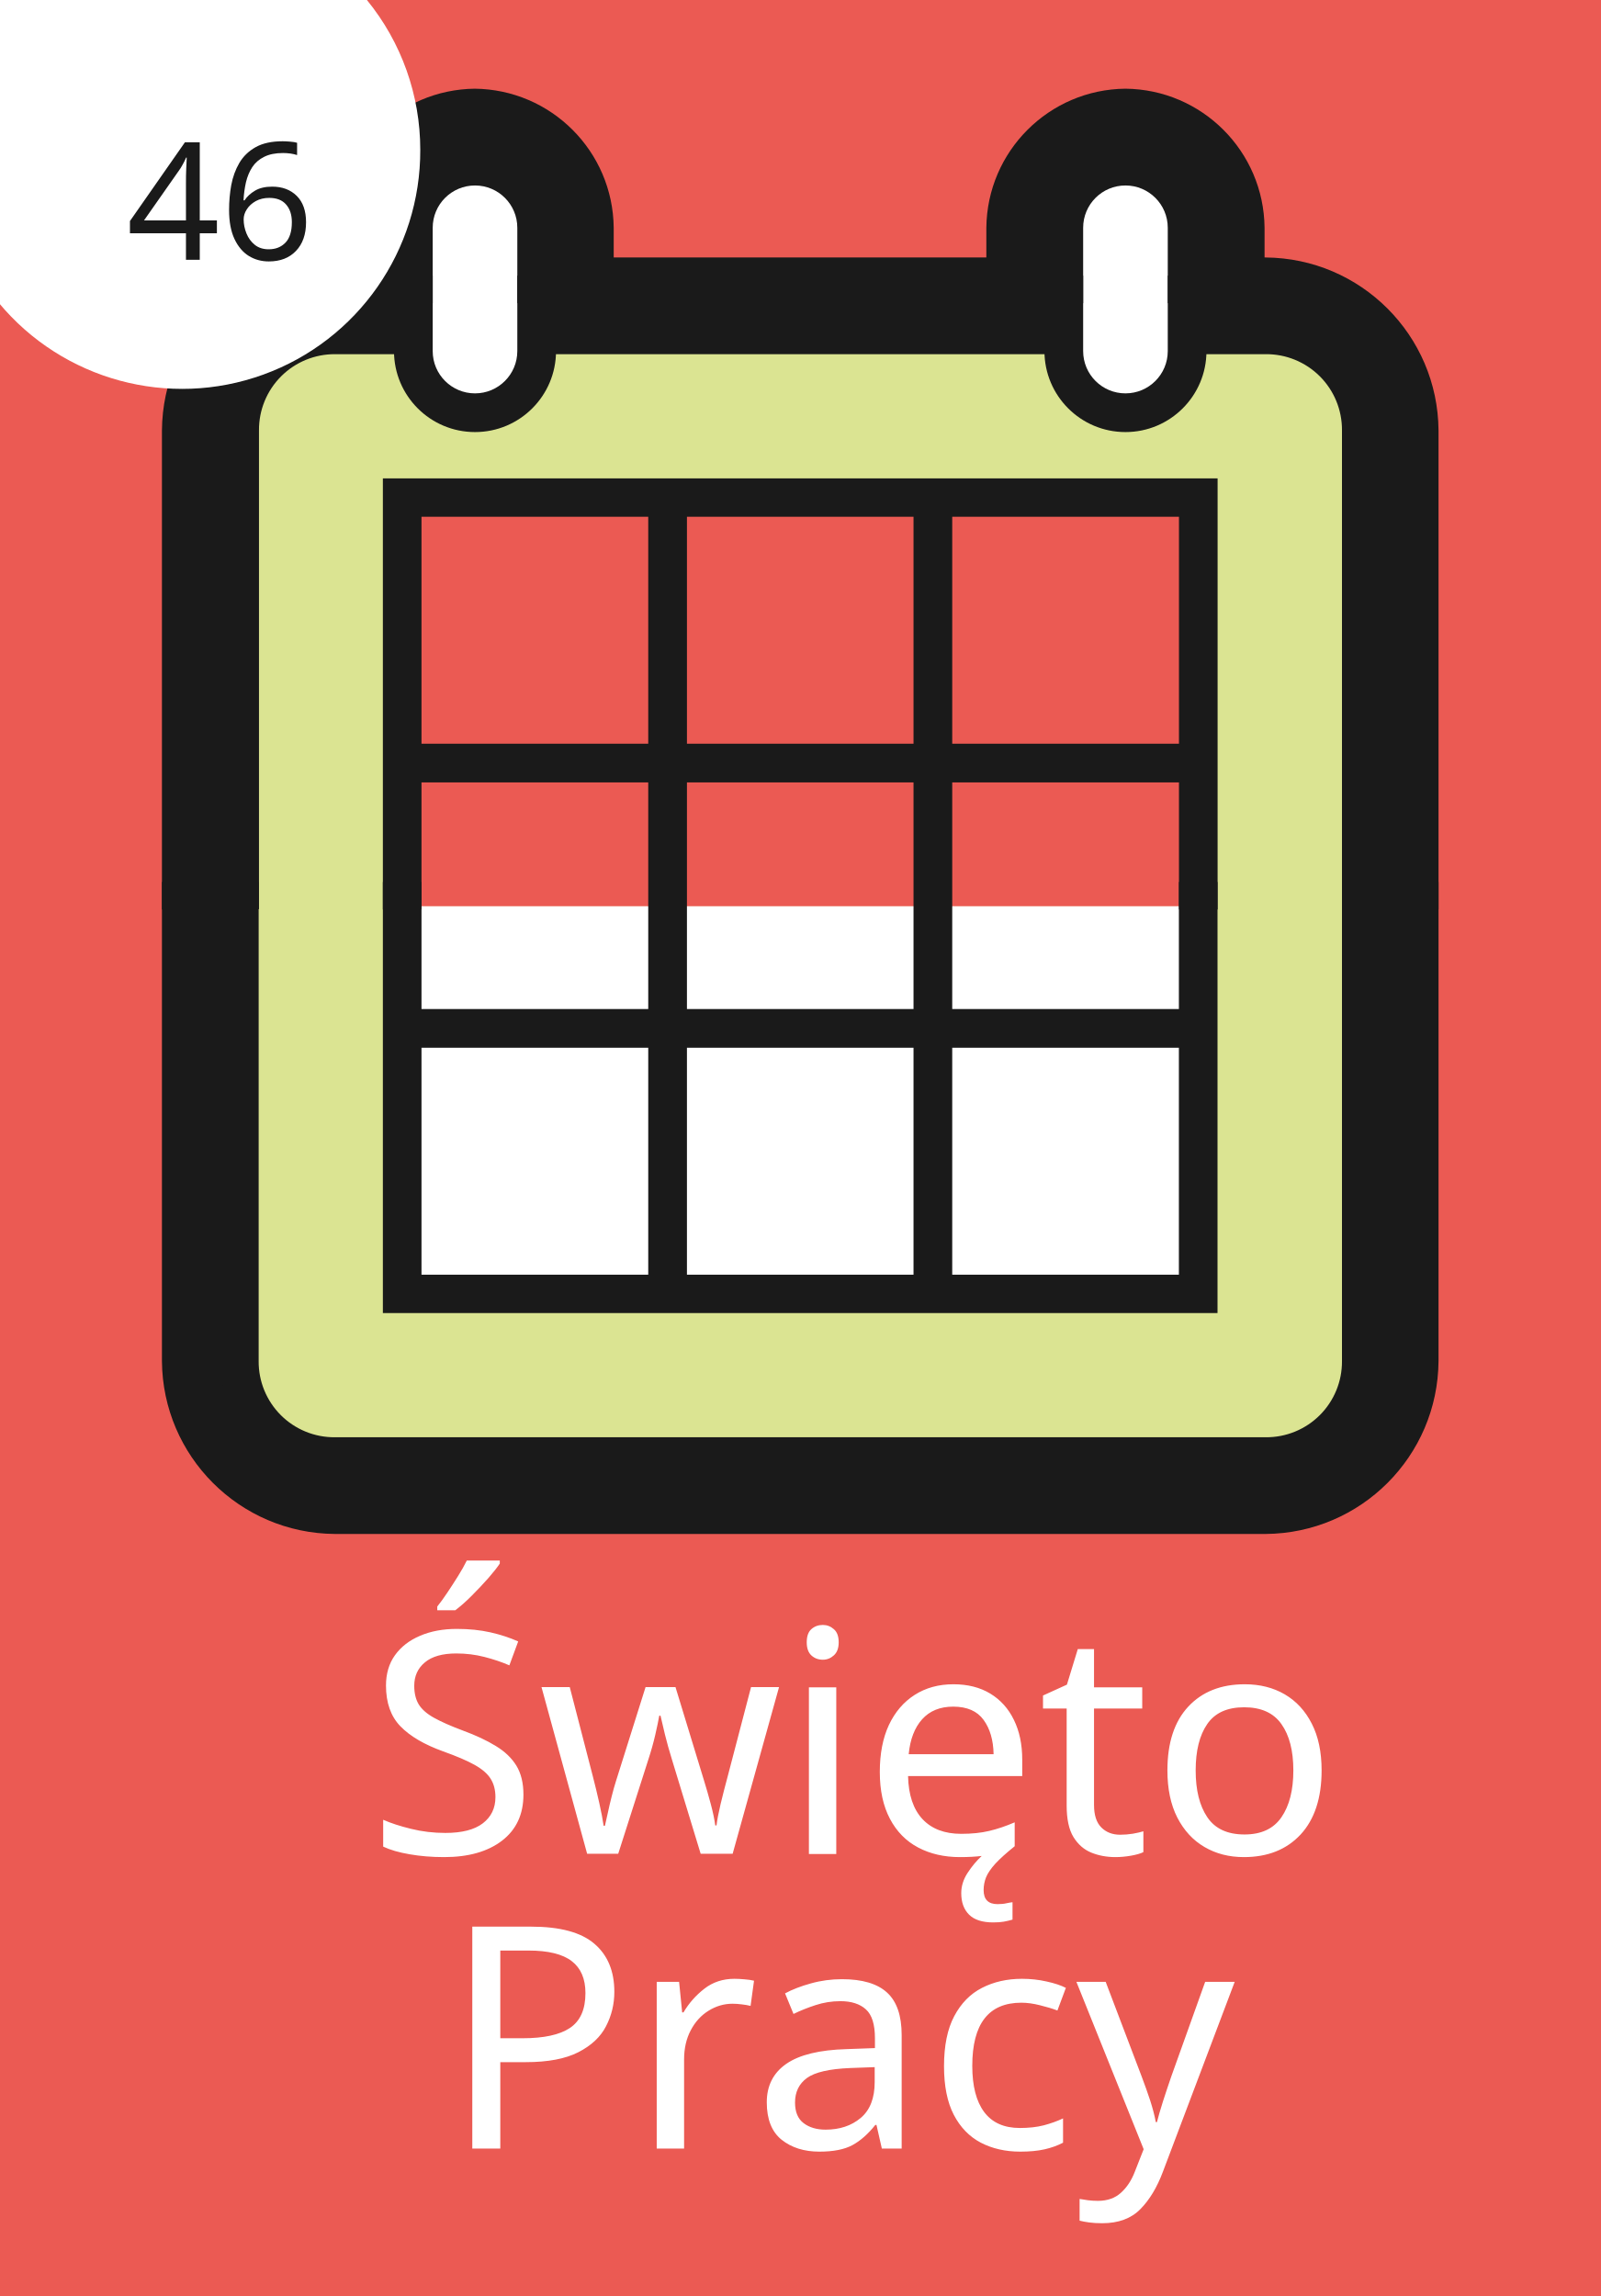
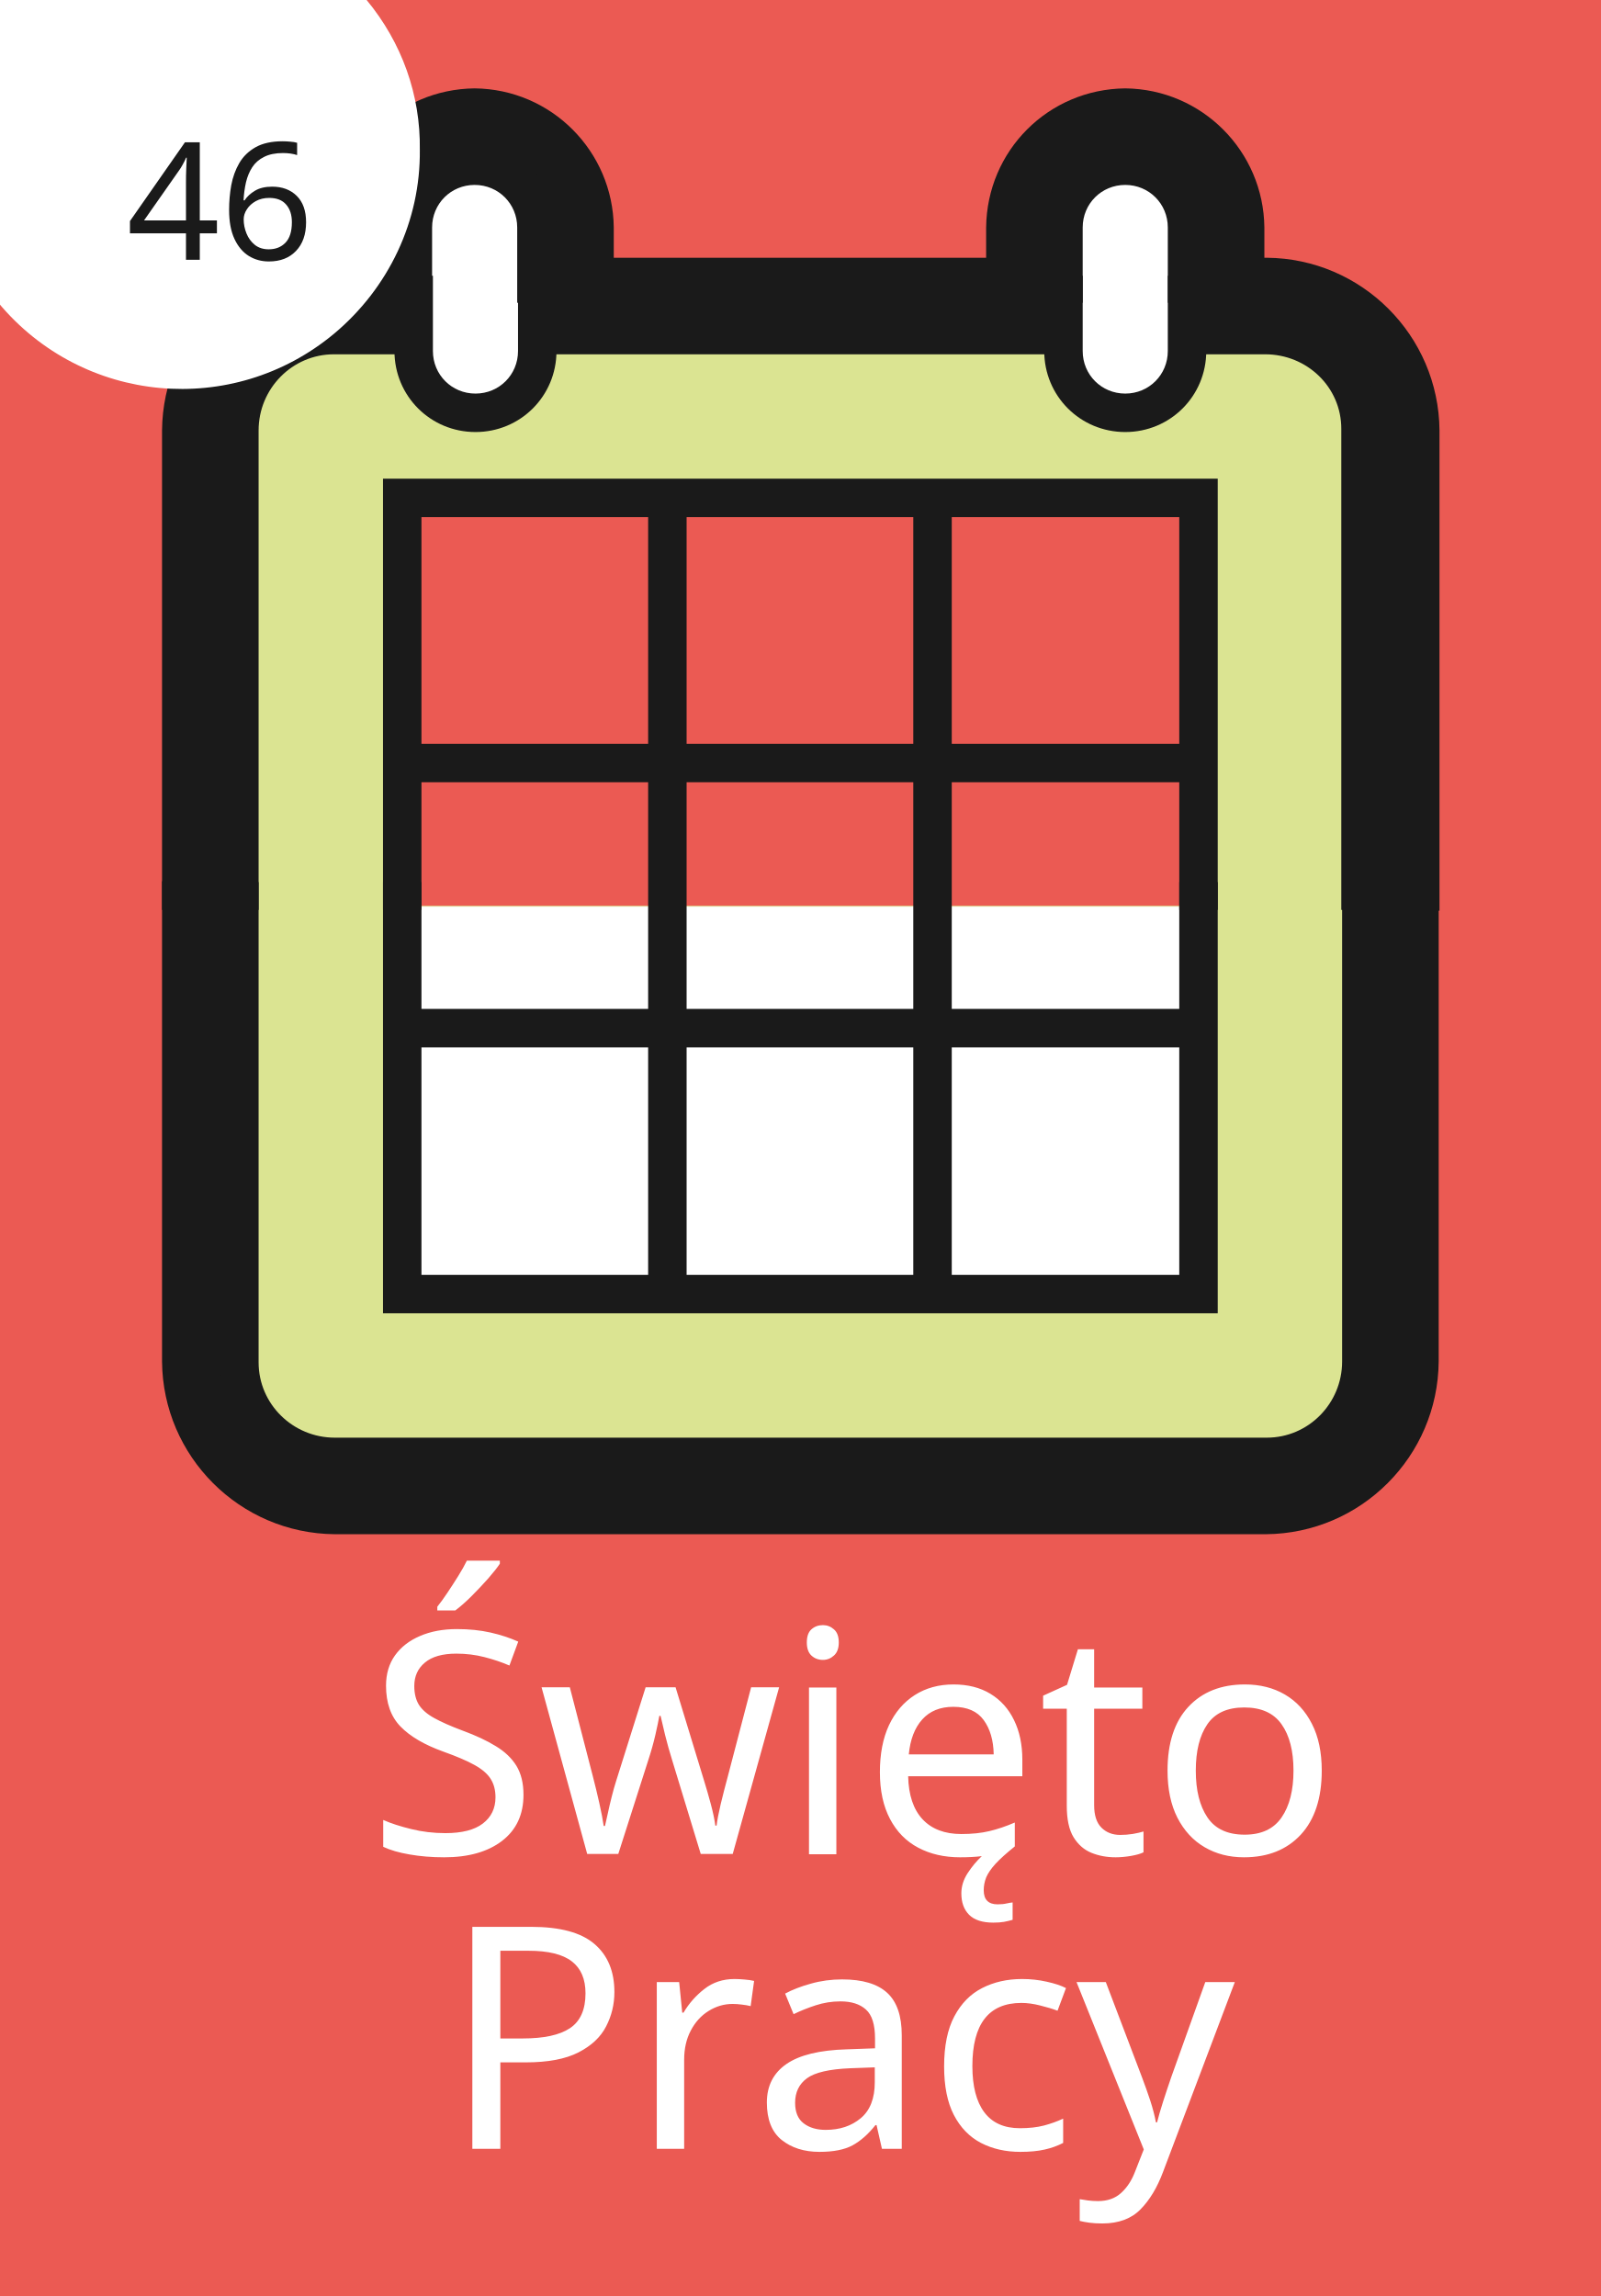
- <svg xmlns="http://www.w3.org/2000/svg" id="Слой_1" data-name="Слой 1" viewBox="0 0 195.59 280.63">
-   <defs>
-     <style>.cls-1{fill:#eb5a53;}.cls-2{font-size:38px;}.cls-2,.cls-5{fill:#fff;}.cls-2,.cls-6{font-family:Impact;}.cls-3,.cls-6{fill:#1a1a1a;}.cls-4{fill:#dbe492;}.cls-6{font-size:20px;}</style>
-   </defs>
-   <rect class="cls-1" x="-277.79" y="-2.94" width="488.06" height="289.71" />
-   <text class="cls-2" transform="translate(44.89 226.61)">Święto<tspan x="9.14" y="36">Pracy</tspan>
-   </text>
-   <path class="cls-3" d="M41.06,33.69v9.22a17,17,0,1,0,34,0V33.69Zm0,0" />
-   <path class="cls-3" d="M120.55,33.69v9.22a17,17,0,1,0,34,0V33.69Zm0,0" />
-   <path class="cls-3" d="M58.05,10.84a17.17,17.17,0,0,0-17,17v9.22H75V27.84a17.17,17.17,0,0,0-17-17Zm0,0" />
-   <path class="cls-3" d="M137.54,10.84a17.17,17.17,0,0,0-17,17v9.22h34V27.84a17.17,17.17,0,0,0-17-17Zm0,0" />
-   <path class="cls-3" d="M19.79,107.8v58.56a21.29,21.29,0,0,0,21.13,21.13H154.67a21.29,21.29,0,0,0,21.13-21.13V107.8H156.89v58.56a2,2,0,0,1-2.22,2.22H40.92a2,2,0,0,1-2.22-2.22V107.8Zm0,0" />
-   <path class="cls-3" d="M40.92,31.47A21.3,21.3,0,0,0,19.79,52.6v58.56H38.7V52.6a2,2,0,0,1,2.22-2.22H154.67a2,2,0,0,1,2.22,2.22v58.56H175.8V52.6a21.3,21.3,0,0,0-21.13-21.13Zm0,0" />
-   <path class="cls-4" d="M40.92,40.93H154.67A11.65,11.65,0,0,1,166.35,52.6V166.36A11.65,11.65,0,0,1,154.67,178H40.92a11.65,11.65,0,0,1-11.68-11.67V52.6A11.65,11.65,0,0,1,40.92,40.93Zm0,0" />
-   <rect class="cls-1" x="49.15" y="60.84" width="97.29" height="32.67" />
-   <rect class="cls-1" x="49.15" y="94.44" width="97.29" height="16.34" />
-   <rect class="cls-5" x="49.15" y="110.77" width="97.29" height="47.47" />
-   <path class="cls-3" d="M26.88,107.8v58.56a14.06,14.06,0,0,0,14,14H154.67a14.06,14.06,0,0,0,14-14V107.8H164v58.56a9.24,9.24,0,0,1-9.31,9.31H40.92a9.24,9.24,0,0,1-9.31-9.31V107.8Zm0,0" />
-   <path class="cls-3" d="M46.79,107.8v52.69h102V107.8h-4.72v48H51.51v-48Zm0,0" />
-   <path class="cls-3" d="M40.92,38.56a14.06,14.06,0,0,0-14,14v58.56h4.73V52.6a9.24,9.24,0,0,1,9.31-9.31H154.67A9.24,9.24,0,0,1,164,52.6v58.56h4.73V52.6a14.06,14.06,0,0,0-14-14Zm0,0" />
-   <rect class="cls-3" x="111.64" y="60.84" width="4.73" height="97.29" />
-   <rect class="cls-3" x="79.22" y="60.84" width="4.73" height="97.29" />
-   <rect class="cls-3" x="49.15" y="123.33" width="97.29" height="4.73" />
-   <rect class="cls-3" x="49.15" y="90.9" width="97.29" height="4.73" />
-   <path class="cls-3" d="M46.79,58.47v52.69h4.72v-48h92.57v48h4.72V58.47Zm0,0" />
-   <path class="cls-5" d="M58.05,20.3a7.52,7.52,0,0,1,7.54,7.54V42.91a7.54,7.54,0,0,1-15.08,0V27.84a7.52,7.52,0,0,1,7.54-7.54Zm0,0" />
-   <path class="cls-3" d="M48.15,33.69v9.22a9.9,9.9,0,1,0,19.8,0V33.69H63.22v9.22a5.17,5.17,0,1,1-10.34,0V33.69Zm0,0" />
-   <path class="cls-5" d="M137.54,20.3a7.52,7.52,0,0,1,7.54,7.54V42.91a7.54,7.54,0,0,1-15.08,0V27.84a7.52,7.52,0,0,1,7.54-7.54Zm0,0" />
-   <path class="cls-3" d="M127.64,33.69v9.22a9.9,9.9,0,1,0,19.8,0V33.69h-4.73v9.22a5.17,5.17,0,1,1-10.34,0V33.69Zm0,0" />
-   <path class="cls-3" d="M58.05,17.93a9.94,9.94,0,0,0-9.9,9.91v9.22h4.73V27.84a5.17,5.17,0,1,1,10.34,0v9.22H68V27.84a9.93,9.93,0,0,0-9.9-9.91Zm0,0" />
-   <path class="cls-3" d="M137.54,17.93a9.93,9.93,0,0,0-9.9,9.91v9.22h4.73V27.84a5.17,5.17,0,1,1,10.34,0v9.22h4.73V27.84a9.94,9.94,0,0,0-9.9-9.91Zm0,0" />
-   <path class="cls-5" d="M44.84,0l-29,0h-16l0,16q0,10.48,0,21A29.11,29.11,0,0,0,51.36,18.3,28.92,28.92,0,0,0,44.84,0Z" />
-   <text class="cls-6" transform="translate(15.46 31.75)">46</text>
+ <svg xmlns="http://www.w3.org/2000/svg" version="1.1" id="Слой_1" x="0px" y="0px" viewBox="0 0 195.6 280.6" style="enable-background:new 0 0 195.6 280.6;" xml:space="preserve">
+   <style type="text/css">
+ 	.st0{fill:#EB5A53;}
+ 	.st1{fill:#FFFFFF;}
+ 	.st2{font-family:'Impact';}
+ 	.st3{font-size:38px;}
+ 	.st4{fill:#1A1A1A;}
+ 	.st5{fill:#DBE492;}
+ 	.st6{font-size:20px;}
+ </style>
+   <rect x="-277.8" y="-2.9" class="st0" width="488.1" height="289.7" />
+   <text transform="matrix(1 0 0 1 44.89 226.61)" class="st1 st2 st3">Święto</text>
+   <text transform="matrix(1 0 0 1 54.03 262.61)" class="st1 st2 st3">Pracy</text>
+   <path class="st4" d="M41.1,33.7v9.2c0,9.4,7.6,17,17,17c9.4,0,17-7.6,17-17c0,0,0,0,0,0v-9.2H41.1z" />
+   <path class="st4" d="M120.6,33.7v9.2c0,9.4,7.6,17,17,17s17-7.6,17-17l0,0v-9.2H120.6z" />
+   <path class="st4" d="M58,10.8c-9.4,0.1-16.9,7.6-17,17v9.2h34v-9.2C74.9,18.5,67.4,10.9,58,10.8L58,10.8z" />
+   <path class="st4" d="M137.5,10.8c-9.4,0.1-16.9,7.6-17,17v9.2h34v-9.2C154.4,18.5,146.9,10.9,137.5,10.8z" />
+   <path class="st4" d="M19.8,107.8v58.6c0.1,11.6,9.5,21,21.1,21.1h113.8c11.6-0.1,21-9.5,21.1-21.1v-58.6h-18.9v58.6  c0.1,1.1-0.7,2.1-1.8,2.2c-0.2,0-0.3,0-0.5,0H40.9c-1.1,0.1-2.1-0.7-2.2-1.8c0-0.2,0-0.3,0-0.5v-58.6H19.8z" />
+   <path class="st4" d="M40.9,31.5c-11.6,0.1-21,9.5-21.1,21.1v58.6h18.9V52.6c-0.1-1.1,0.7-2.1,1.8-2.2c0.2,0,0.3,0,0.5,0h113.8  c1.1-0.1,2.1,0.7,2.2,1.8c0,0.2,0,0.3,0,0.5v58.6h18.9V52.6c-0.1-11.6-9.5-21-21.1-21.1H40.9z" />
+   <path class="st5" d="M40.9,40.9h113.8c6.4,0,11.7,5.2,11.7,11.6c0,0,0,0,0,0.1v113.8c0,6.4-5.2,11.6-11.7,11.6c0,0,0,0,0,0H40.9  c-6.4,0-11.7-5.2-11.7-11.6c0,0,0,0,0-0.1V52.6C29.2,46.2,34.4,40.9,40.9,40.9C40.9,40.9,40.9,40.9,40.9,40.9z" />
+   <rect x="49.2" y="60.8" class="st0" width="97.3" height="32.7" />
+   <rect x="49.2" y="94.4" class="st0" width="97.3" height="16.3" />
+   <rect x="49.2" y="110.8" class="st1" width="97.3" height="47.5" />
+   <path class="st4" d="M26.9,107.8v58.6c0,7.7,6.3,14,14,14h113.8c7.7,0,14-6.3,14-14v-58.6H164v58.6c0,5.1-4.1,9.3-9.2,9.3  c0,0-0.1,0-0.1,0H40.9c-5.1,0-9.3-4.1-9.3-9.2c0,0,0-0.1,0-0.1v-58.6H26.9z" />
+   <path class="st4" d="M46.8,107.8v52.7h102v-52.7h-4.7v48H51.5v-48H46.8z" />
+   <path class="st4" d="M40.9,38.6c-7.7,0-14,6.3-14,14v58.6h4.7V52.6c0-5.1,4.1-9.3,9.2-9.3c0,0,0.1,0,0.1,0h113.7  c5.1,0,9.3,4,9.3,9.1c0,0.1,0,0.1,0,0.2v58.6h4.7V52.6c0-7.7-6.3-14-14-14L40.9,38.6z" />
+   <rect x="111.6" y="60.8" class="st4" width="4.7" height="97.3" />
+   <rect x="79.2" y="60.8" class="st4" width="4.7" height="97.3" />
+   <rect x="49.2" y="123.3" class="st4" width="97.3" height="4.7" />
+   <rect x="49.2" y="90.9" class="st4" width="97.3" height="4.7" />
+   <path class="st4" d="M46.8,58.5v52.7h4.7v-48h92.6v48h4.7V58.5H46.8z" />
+   <path class="st1" d="M58,20.3c4.2,0,7.5,3.3,7.5,7.5c0,0,0,0,0,0v15.1c0,4.2-3.4,7.5-7.5,7.5s-7.5-3.4-7.5-7.5l0,0V27.8  C50.5,23.7,53.9,20.3,58,20.3C58,20.3,58,20.3,58,20.3z" />
+   <path class="st4" d="M48.2,33.7v9.2c0,5.5,4.4,9.9,9.9,9.9c5.5,0,9.9-4.4,9.9-9.9c0,0,0,0,0,0v-9.2h-4.7v9.2c0,2.9-2.3,5.2-5.2,5.2  c-2.9,0-5.2-2.3-5.2-5.2c0,0,0,0,0,0v-9.2H48.2z" />
+   <path class="st1" d="M137.5,20.3c4.2,0,7.5,3.3,7.5,7.5c0,0,0,0,0,0v15.1c0,4.2-3.4,7.5-7.5,7.5c-4.2,0-7.5-3.4-7.5-7.5l0,0V27.8  C130,23.7,133.3,20.3,137.5,20.3C137.5,20.3,137.5,20.3,137.5,20.3L137.5,20.3z" />
+   <path class="st4" d="M127.6,33.7v9.2c0,5.5,4.4,9.9,9.9,9.9c5.5,0,9.9-4.4,9.9-9.9v-9.2h-4.7v9.2c0,2.9-2.3,5.2-5.2,5.2  s-5.2-2.3-5.2-5.2c0,0,0,0,0,0v-9.2H127.6z" />
+   <path class="st4" d="M58,17.9c-5.5,0-9.9,4.4-9.9,9.9v9.2h4.7v-9.2c0-2.9,2.3-5.2,5.2-5.2c2.9,0,5.2,2.3,5.2,5.2c0,0,0,0,0,0v9.2H68  v-9.2C68,22.4,63.6,17.9,58,17.9L58,17.9z" />
+   <path class="st4" d="M137.5,17.9c-5.5,0-9.9,4.4-9.9,9.9v9.2h4.7v-9.2c0-2.9,2.3-5.2,5.2-5.2c2.9,0,5.2,2.3,5.2,5.2c0,0,0,0,0,0v9.2  h4.7v-9.2C147.4,22.4,143,18,137.5,17.9z" />
+   <path class="st1" d="M44.8,0h-29h-16v16c0,7,0,14,0,21c10.3,12.4,28.6,14.1,41,3.8c6.7-5.6,10.6-13.8,10.5-22.5  C51.4,11.6,49.1,5.2,44.8,0z" />
+   <text transform="matrix(1 0 0 1 15.46 31.75)" class="st4 st2 st6">46</text>
</svg>
